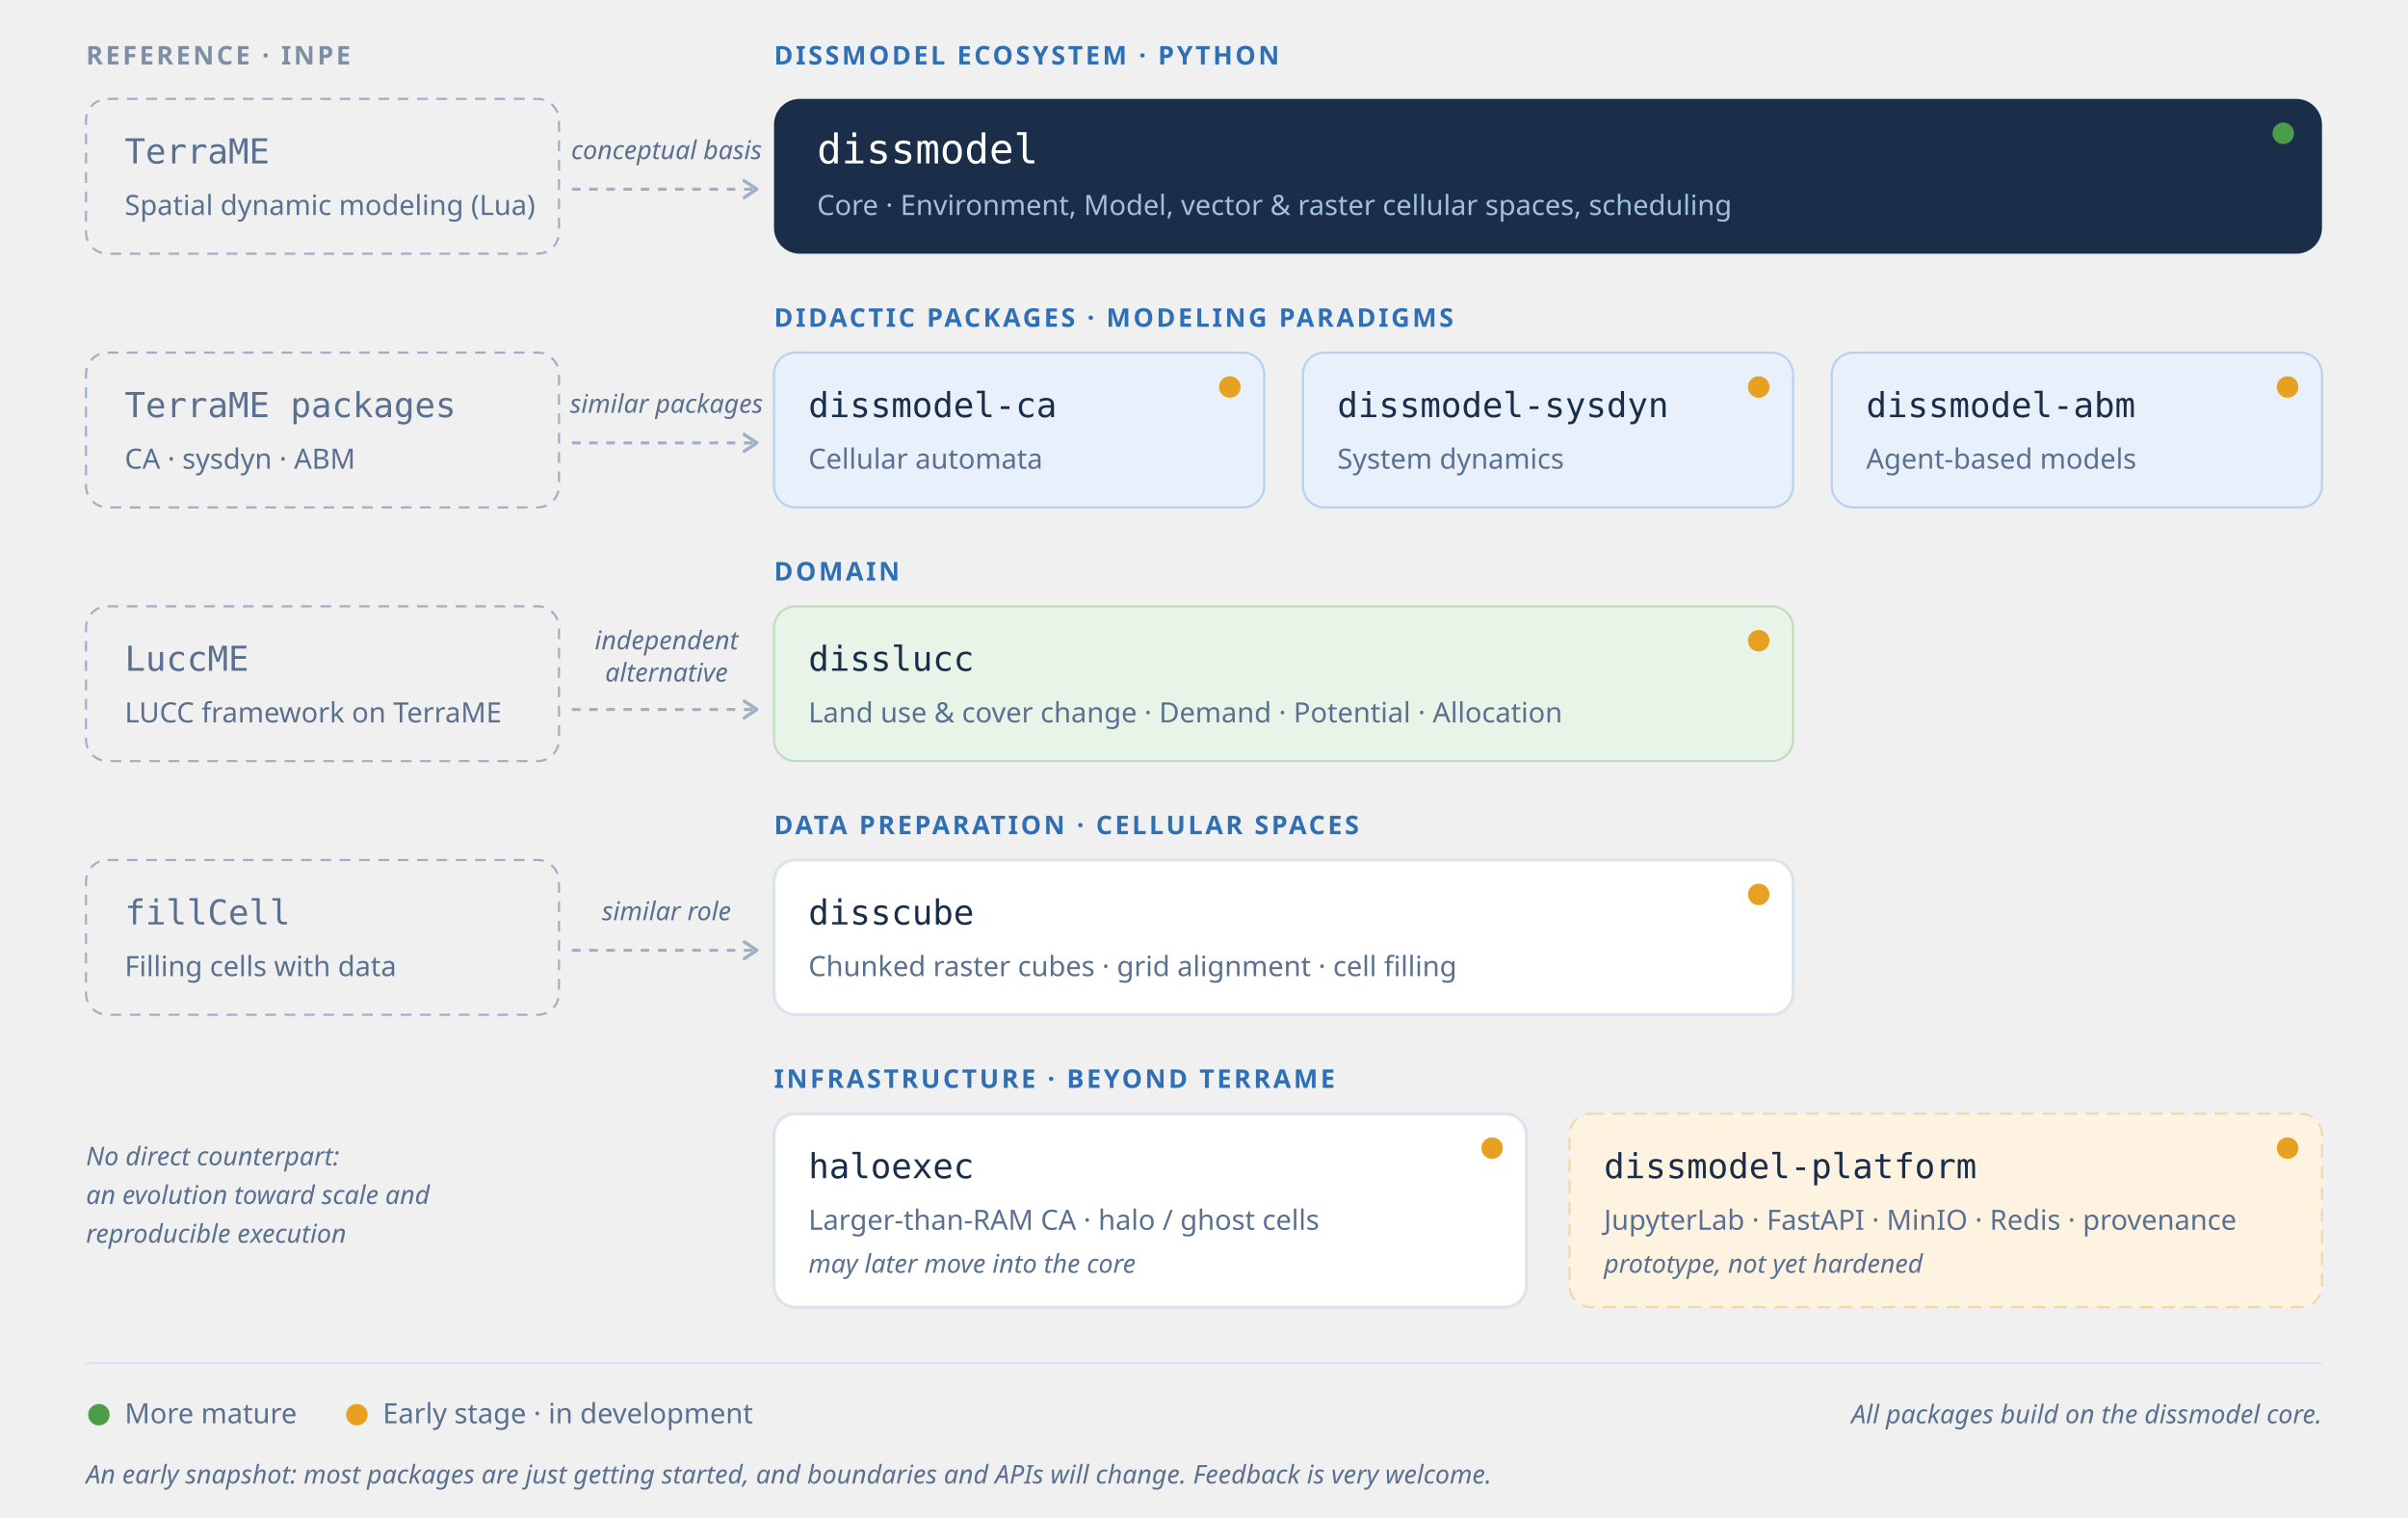
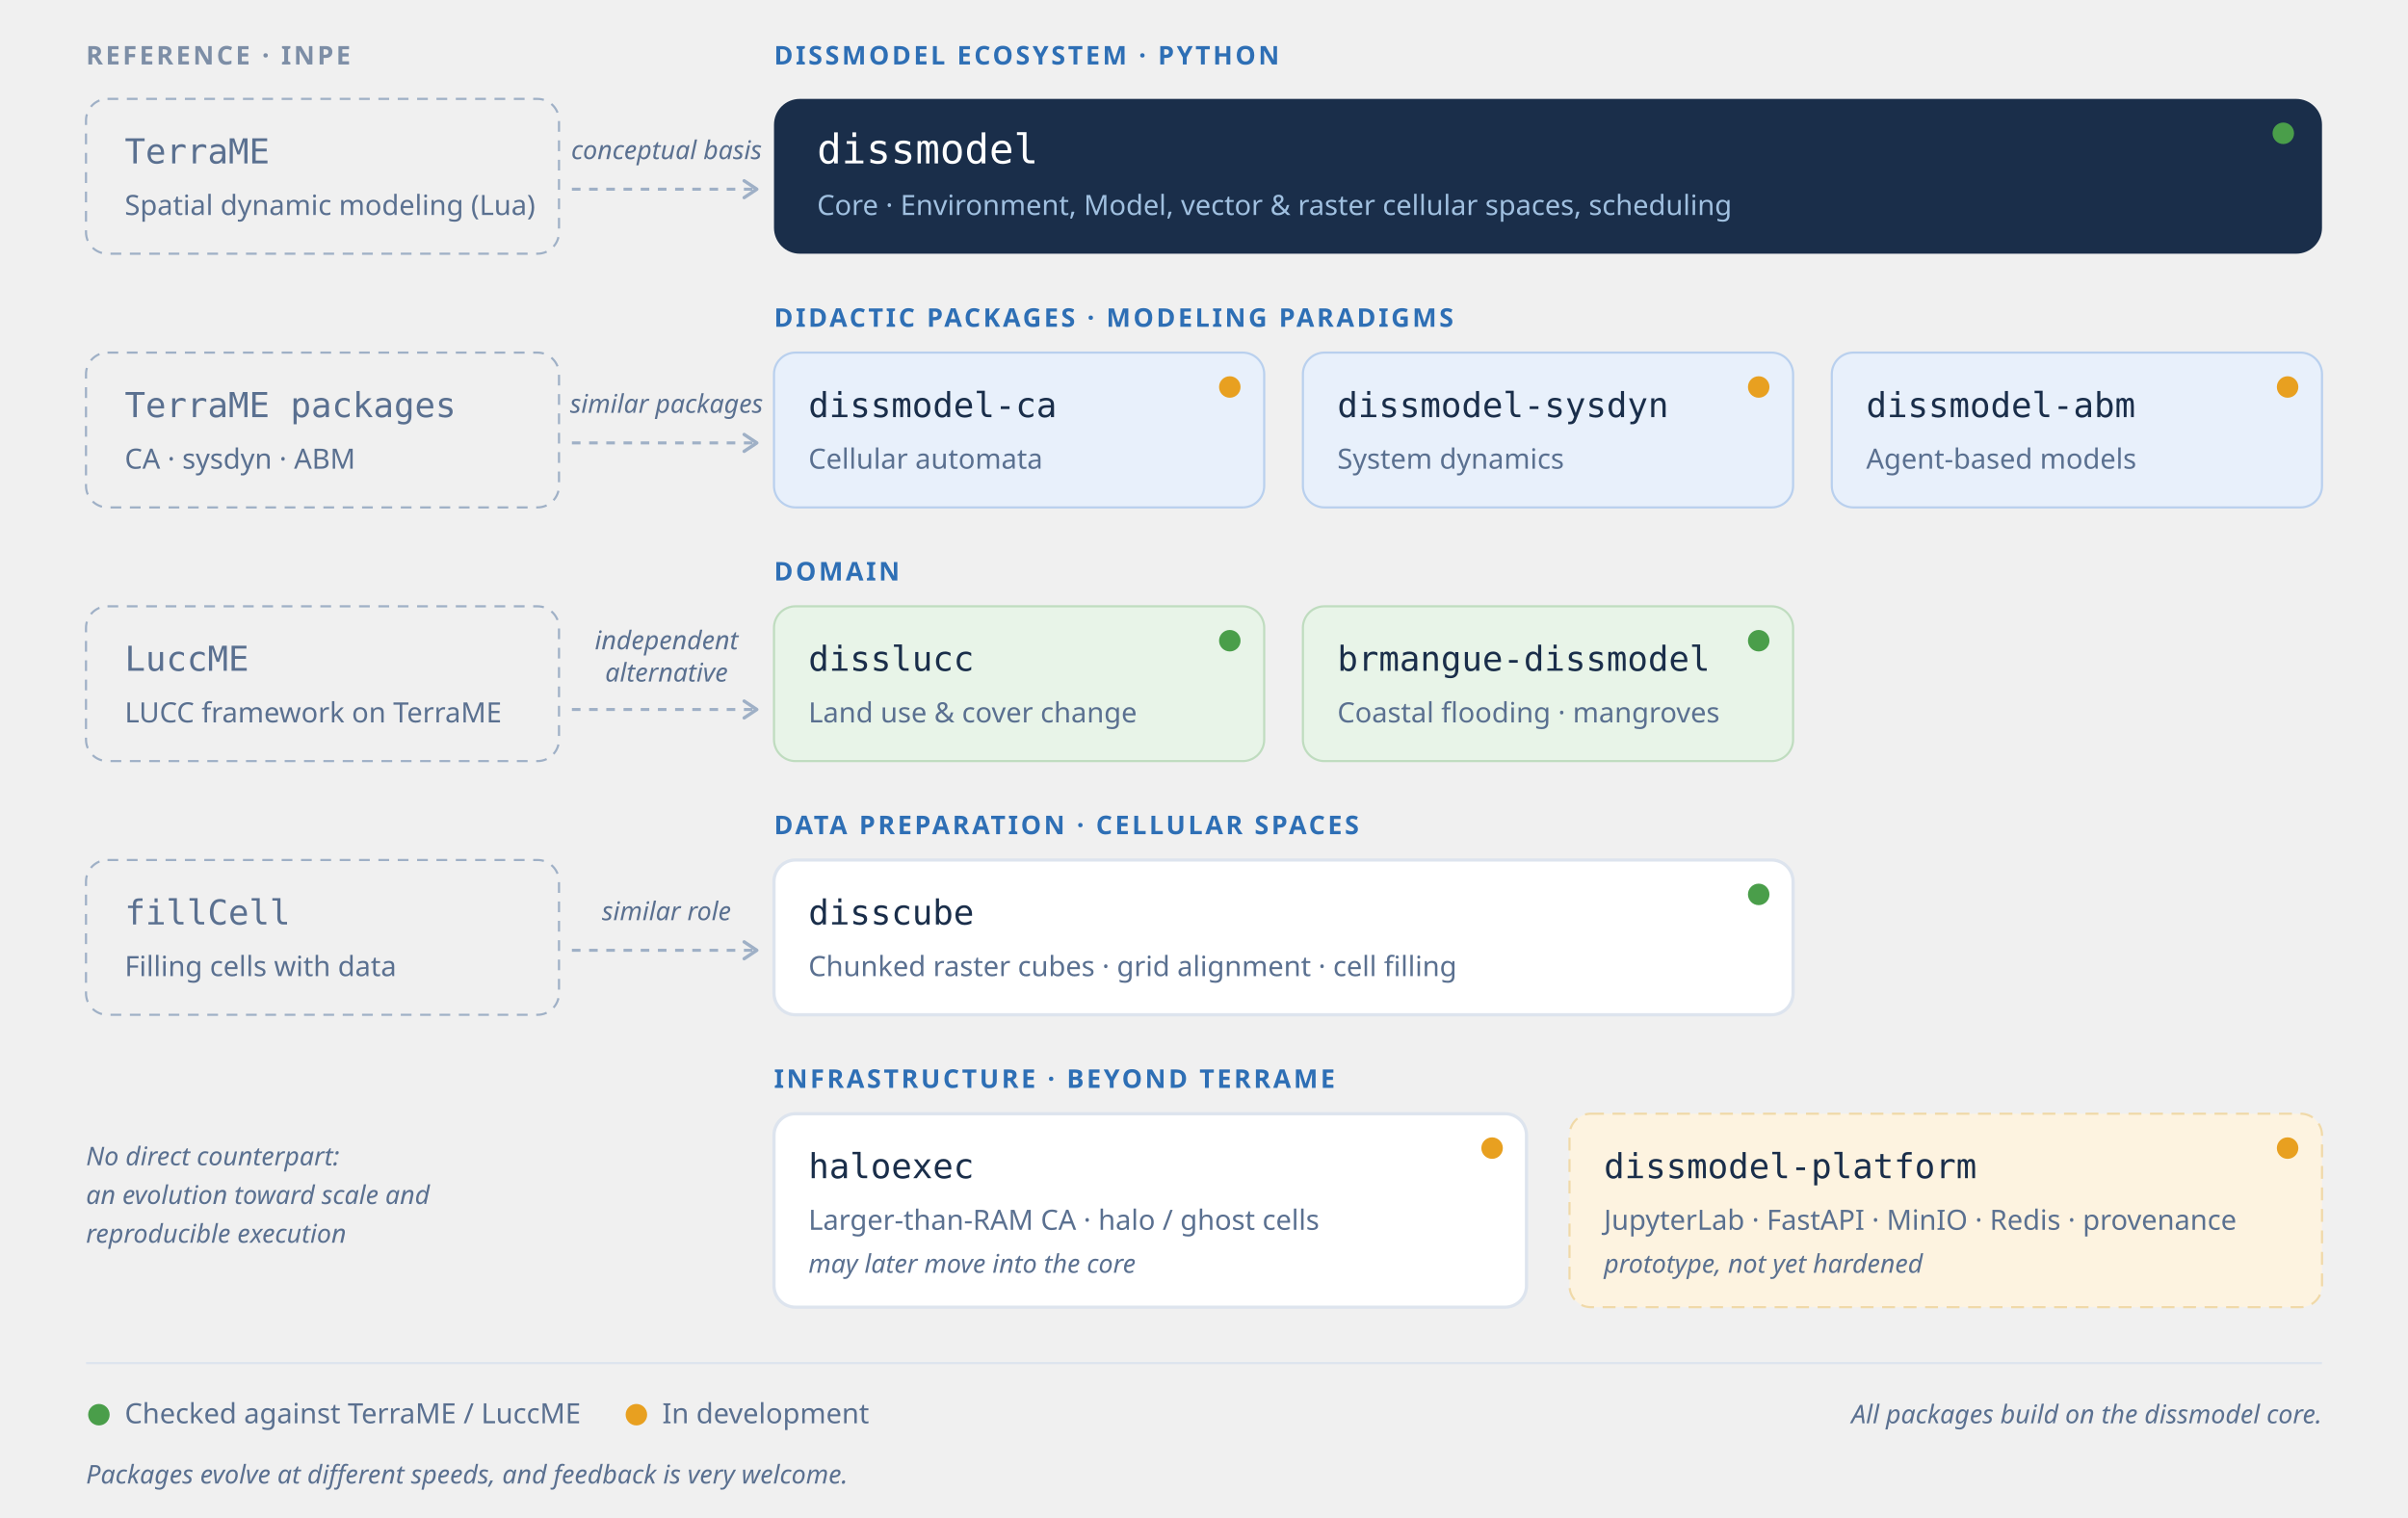
<svg xmlns="http://www.w3.org/2000/svg" viewBox="0 0 1120 706" width="100%" role="img" font-family="Outfit, sans-serif">
  <defs>
    <marker id="ah" viewBox="0 0 10 10" refX="8" refY="5" markerWidth="7" markerHeight="7" orient="auto-start-reverse">
      <path d="M2 1L8 5L2 9" fill="none" stroke="context-stroke" stroke-width="1.6" stroke-linecap="round" stroke-linejoin="round" />
    </marker>
    <style>
      .lbl  { font-size: 12px; font-weight: 700; letter-spacing: .1em; fill: #2e6fb5; }
      .lblg { font-size: 12px; font-weight: 700; letter-spacing: .1em; fill: #7d8ea6; }
      .nm   { font-family: 'DM Mono', monospace; font-size: 16px; font-weight: 500; fill: #1a2e4a; }
      .nmg  { font-family: 'DM Mono', monospace; font-size: 16px; font-weight: 500; fill: #5a7090; }
      .ds   { font-size: 13px; fill: #5a7090; }
      .note { font-size: 12px; fill: #5a7090; font-style: italic; }
      .ok   { fill: #4a9e4a; } .early { fill: #e8a020; }
    </style>
  </defs>
  <text class="lblg" x="40" y="30">REFERENCE · INPE</text>
  <text class="lbl" x="360" y="30">DISSMODEL ECOSYSTEM · PYTHON</text>
  <rect x="40" y="46" width="220" height="72" rx="10" fill="none" stroke="#9fb0c6" stroke-dasharray="5 4" />
  <text class="nmg" x="58" y="76">TerraME</text>
  <text class="ds" x="58" y="100">Spatial dynamic modeling (Lua)</text>
  <text class="note" x="310" y="74" text-anchor="middle">conceptual basis</text>
  <path d="M266 88 L352 88" fill="none" stroke="#9fb0c6" stroke-dasharray="4 4" stroke-width="1.4" marker-end="url(#ah)" />
  <rect x="360" y="46" width="720" height="72" rx="12" fill="#1a2e4a" />
  <circle class="ok" cx="1062" cy="62" r="5" />
  <text x="380" y="76" font-family="'DM Mono', monospace" font-size="19" font-weight="500" fill="#ffffff">dissmodel</text>
  <text x="380" y="100" font-size="13" fill="#a0c0e0">Core · Environment, Model, vector &amp; raster cellular spaces, scheduling</text>
  <text class="lbl" x="360" y="152">DIDACTIC PACKAGES · MODELING PARADIGMS</text>
  <rect x="40" y="164" width="220" height="72" rx="10" fill="none" stroke="#9fb0c6" stroke-dasharray="5 4" />
  <text class="nmg" x="58" y="194">TerraME packages</text>
  <text class="ds" x="58" y="218">CA · sysdyn · ABM</text>
  <text class="note" x="310" y="192" text-anchor="middle">similar packages</text>
  <path d="M266 206 L352 206" fill="none" stroke="#9fb0c6" stroke-dasharray="4 4" stroke-width="1.4" marker-end="url(#ah)" />
  <rect x="360" y="164" width="228" height="72" rx="10" fill="#e8f0fb" stroke="#b9d0ee" />
  <circle class="early" cx="572" cy="180" r="5" />
  <text class="nm" x="376" y="194">dissmodel-ca</text>
  <text class="ds" x="376" y="218">Cellular automata</text>
  <rect x="606" y="164" width="228" height="72" rx="10" fill="#e8f0fb" stroke="#b9d0ee" />
  <circle class="early" cx="818" cy="180" r="5" />
  <text class="nm" x="622" y="194">dissmodel-sysdyn</text>
  <text class="ds" x="622" y="218">System dynamics</text>
  <rect x="852" y="164" width="228" height="72" rx="10" fill="#e8f0fb" stroke="#b9d0ee" />
  <circle class="early" cx="1064" cy="180" r="5" />
  <text class="nm" x="868" y="194">dissmodel-abm</text>
  <text class="ds" x="868" y="218">Agent-based models</text>
  <text class="lbl" x="360" y="270">DOMAIN</text>
  <rect x="40" y="282" width="220" height="72" rx="10" fill="none" stroke="#9fb0c6" stroke-dasharray="5 4" />
  <text class="nmg" x="58" y="312">LuccME</text>
  <text class="ds" x="58" y="336">LUCC framework on TerraME</text>
  <text class="note" x="310" y="302" text-anchor="middle">independent</text>
  <text class="note" x="310" y="317" text-anchor="middle">alternative</text>
  <path d="M266 330 L352 330" fill="none" stroke="#9fb0c6" stroke-dasharray="4 4" stroke-width="1.4" marker-end="url(#ah)" />
-   <rect x="360" y="282" width="474" height="72" rx="10" fill="#e8f4e8" stroke="#bfdcbf" />
-   <circle class="early" cx="818" cy="298" r="5" />
+   <rect x="360" y="282" width="228" height="72" rx="10" fill="#e8f4e8" stroke="#bfdcbf" />
+   <circle class="ok" cx="572" cy="298" r="5" />
  <text class="nm" x="376" y="312">disslucc</text>
-   <text class="ds" x="376" y="336">Land use &amp; cover change · Demand · Potential · Allocation</text>
+   <text class="ds" x="376" y="336">Land use &amp; cover change</text>
+   <rect x="606" y="282" width="228" height="72" rx="10" fill="#e8f4e8" stroke="#bfdcbf" />
+   <circle class="ok" cx="818" cy="298" r="5" />
+   <text class="nm" x="622" y="312">brmangue-dissmodel</text>
+   <text class="ds" x="622" y="336">Coastal flooding · mangroves</text>
  <text class="lbl" x="360" y="388">DATA PREPARATION · CELLULAR SPACES</text>
  <rect x="40" y="400" width="220" height="72" rx="10" fill="none" stroke="#9fb0c6" stroke-dasharray="5 4" />
  <text class="nmg" x="58" y="430">fillCell</text>
  <text class="ds" x="58" y="454">Filling cells with data</text>
  <text class="note" x="310" y="428" text-anchor="middle">similar role</text>
  <path d="M266 442 L352 442" fill="none" stroke="#9fb0c6" stroke-dasharray="4 4" stroke-width="1.4" marker-end="url(#ah)" />
  <rect x="360" y="400" width="474" height="72" rx="10" fill="#ffffff" stroke="#dde4ee" stroke-width="1.5" />
-   <circle class="early" cx="818" cy="416" r="5" />
+   <circle class="ok" cx="818" cy="416" r="5" />
  <text class="nm" x="376" y="430">disscube</text>
  <text class="ds" x="376" y="454">Chunked raster cubes · grid alignment · cell filling</text>
  <text class="lbl" x="360" y="506">INFRASTRUCTURE · BEYOND TERRAME</text>
  <text class="note" x="40" y="542">No direct counterpart:</text>
  <text class="note" x="40" y="560">an evolution toward scale and</text>
  <text class="note" x="40" y="578">reproducible execution</text>
  <rect x="360" y="518" width="350" height="90" rx="10" fill="#ffffff" stroke="#dde4ee" stroke-width="1.5" />
  <circle class="early" cx="694" cy="534" r="5" />
  <text class="nm" x="376" y="548">haloexec</text>
  <text class="ds" x="376" y="572">Larger-than-RAM CA · halo / ghost cells</text>
  <text class="note" x="376" y="592">may later move into the core</text>
  <rect x="730" y="518" width="350" height="90" rx="10" fill="#fdf3e0" stroke="#f0d9a8" stroke-dasharray="6 4" />
  <circle class="early" cx="1064" cy="534" r="5" />
  <text class="nm" x="746" y="548">dissmodel-platform</text>
  <text class="ds" x="746" y="572">JupyterLab · FastAPI · MinIO · Redis · provenance</text>
  <text class="note" x="746" y="592">prototype, not yet hardened</text>
  <line x1="40" y1="634" x2="1080" y2="634" stroke="#dde4ee" />
  <circle class="ok" cx="46" cy="658" r="5" />
-   <text class="ds" x="58" y="662">More mature</text>
-   <circle class="early" cx="166" cy="658" r="5" />
-   <text class="ds" x="178" y="662">Early stage · in development</text>
+   <text class="ds" x="58" y="662">Checked against TerraME / LuccME</text>
+   <circle class="early" cx="296" cy="658" r="5" />
+   <text class="ds" x="308" y="662">In development</text>
  <text class="note" x="1080" y="662" text-anchor="end">All packages build on the dissmodel core.</text>
-   <text class="note" x="40" y="690">An early snapshot: most packages are just getting started, and boundaries and APIs will change. Feedback is very welcome.</text>
+   <text class="note" x="40" y="690">Packages evolve at different speeds, and feedback is very welcome.</text>
</svg>
